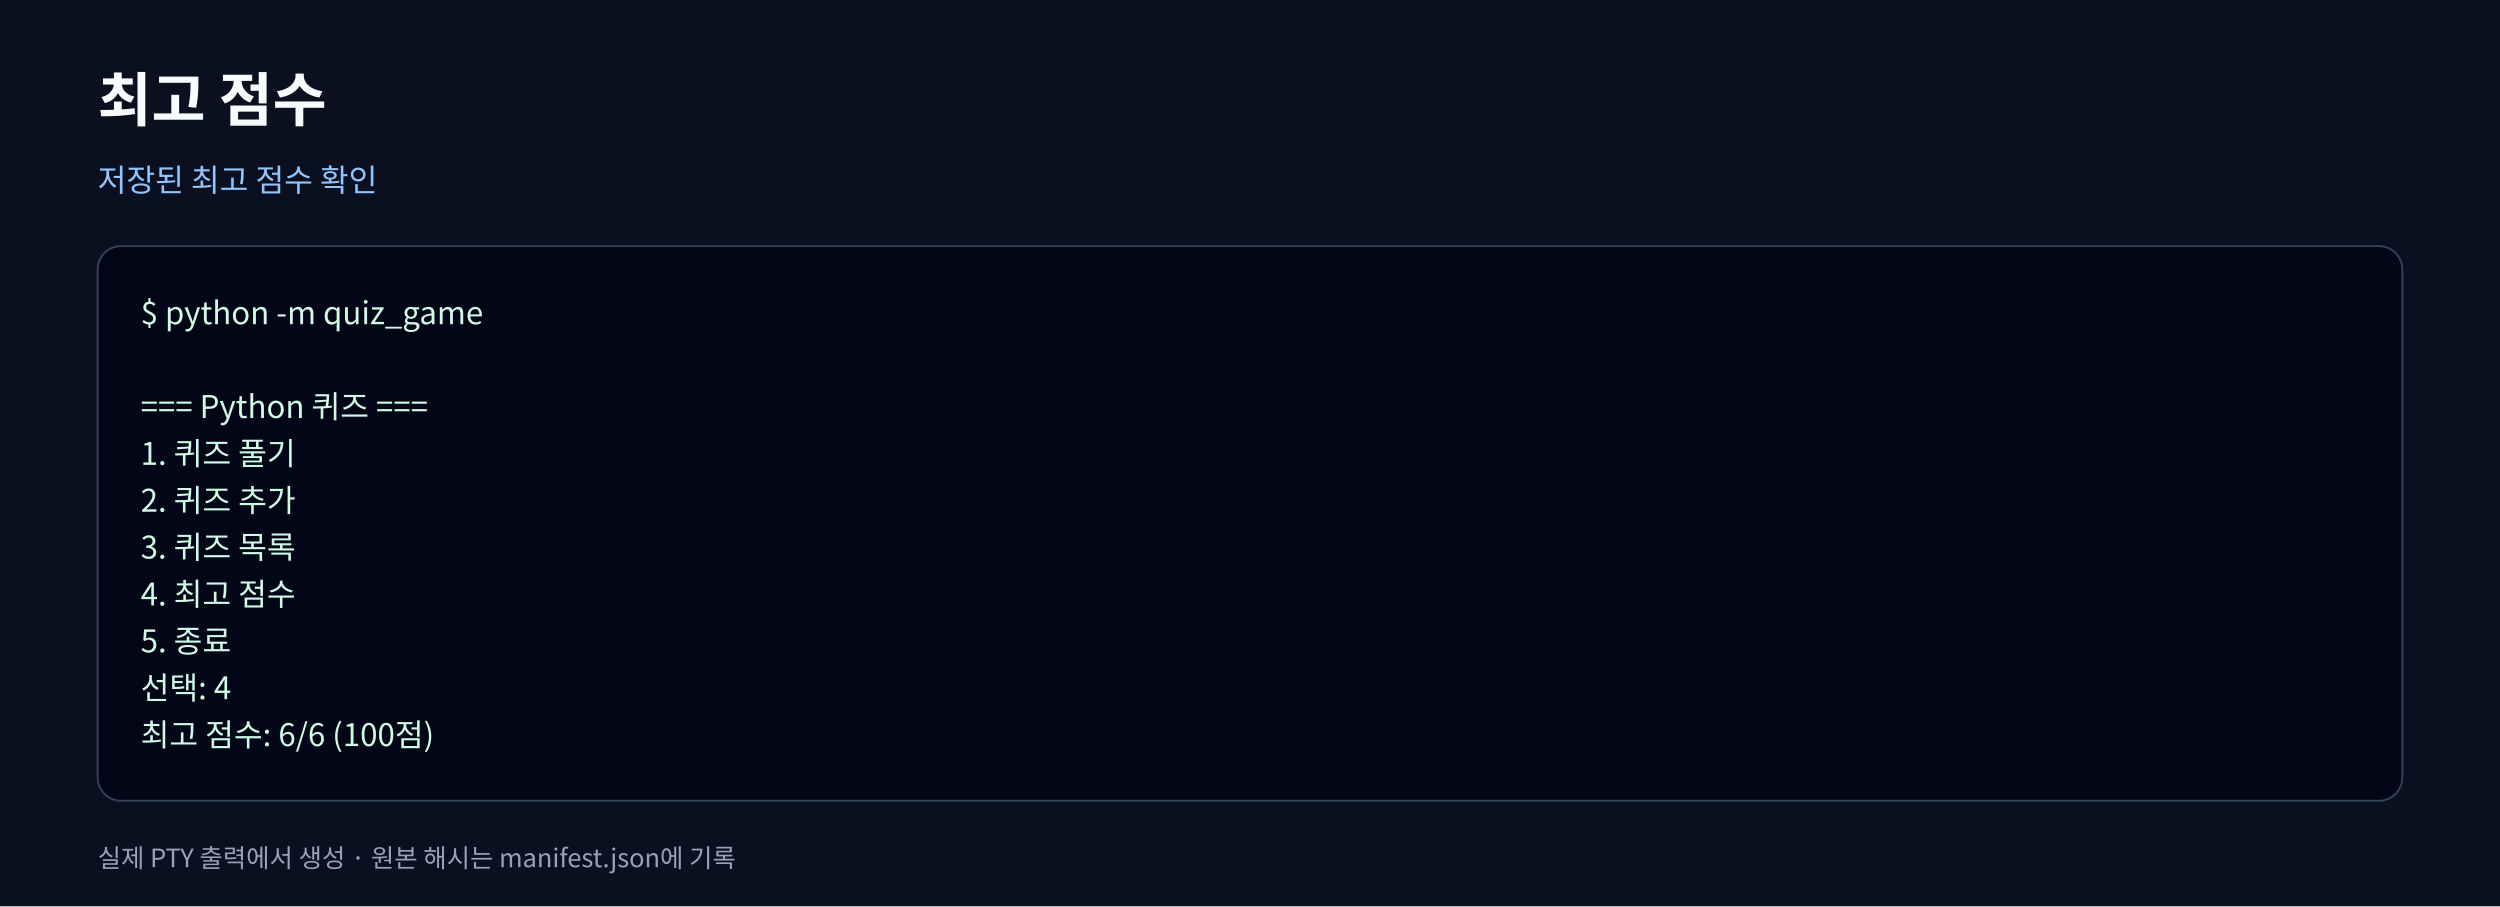
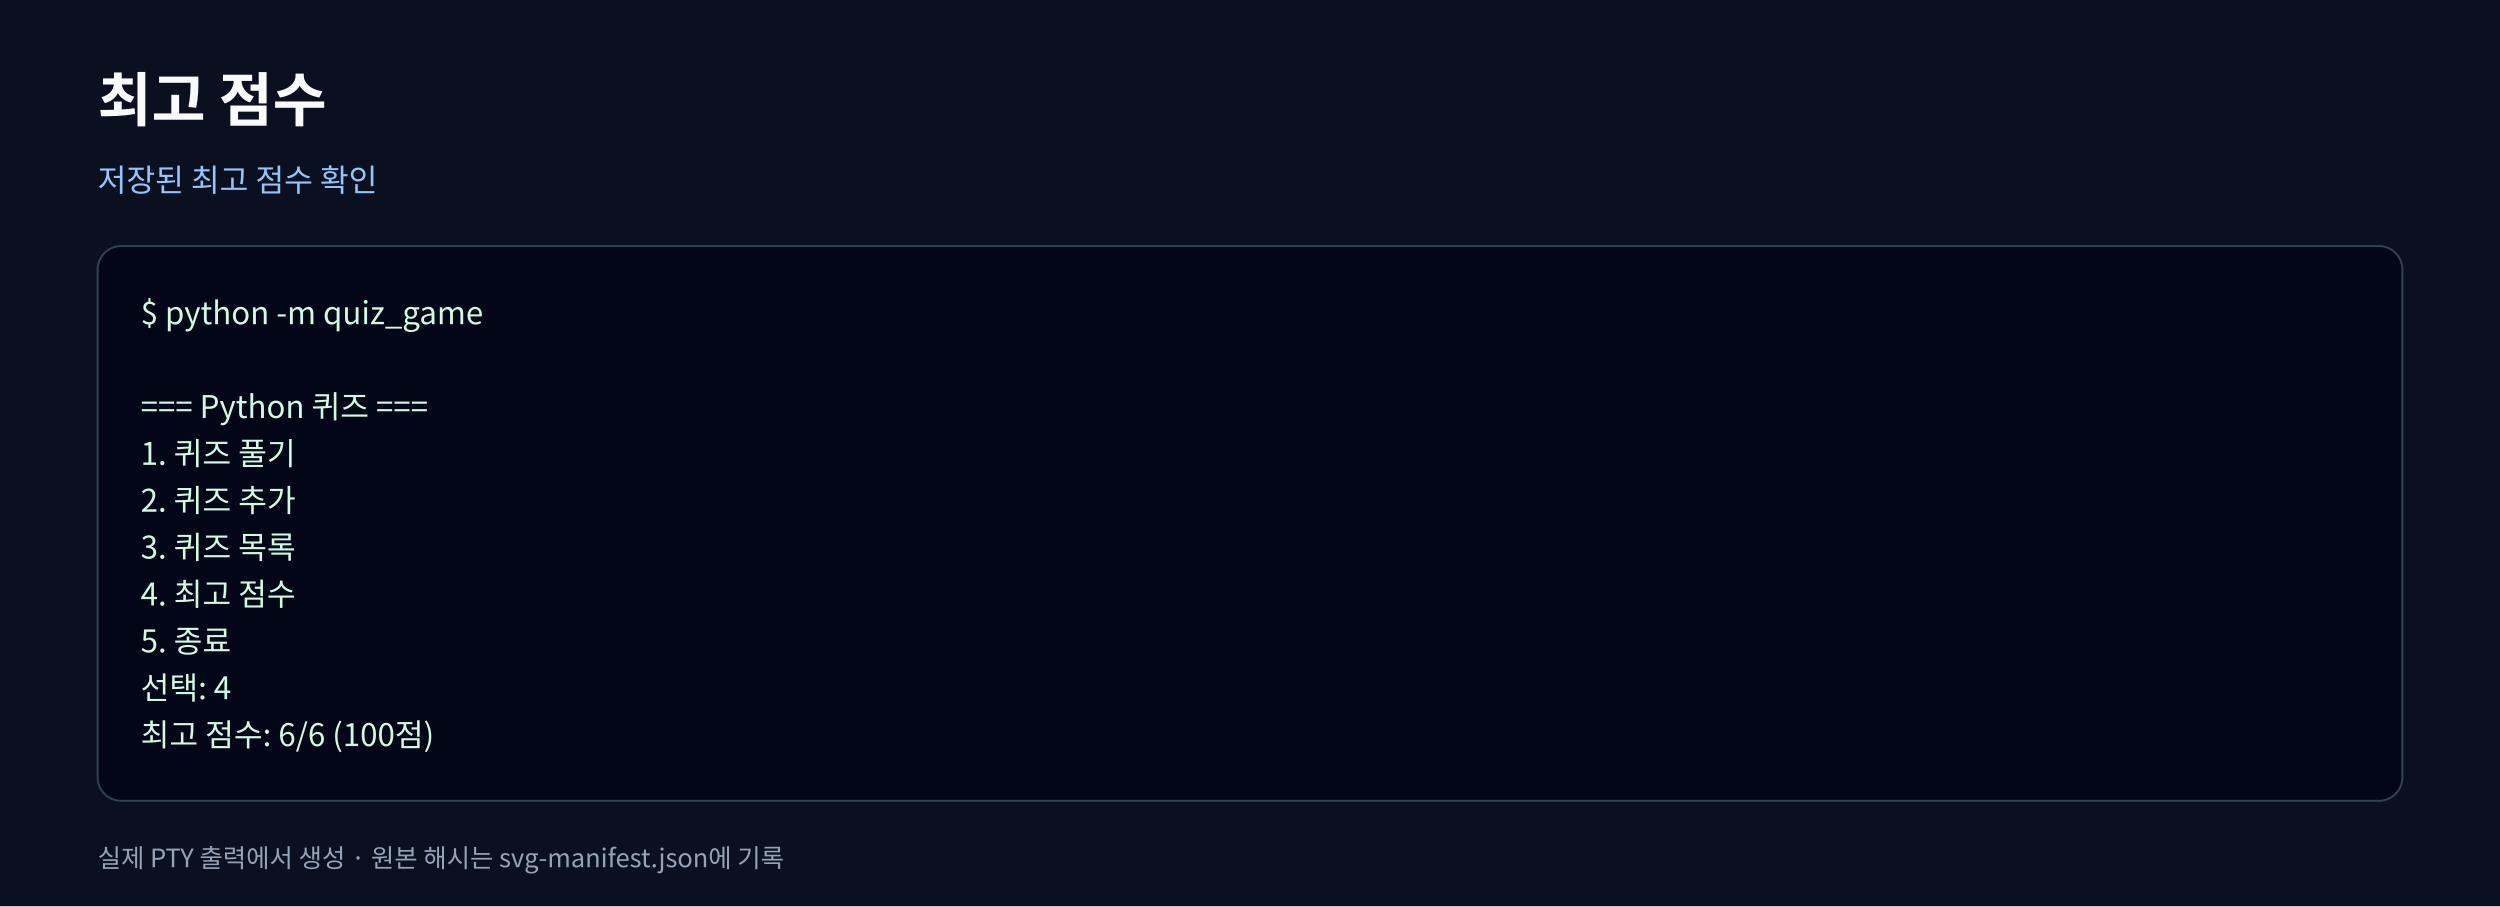
<svg xmlns="http://www.w3.org/2000/svg" width="1280" height="464" viewBox="0 0 1280 464">
  <rect width="1280" height="464" fill="#0b1020" />
  <text x="50" y="62" fill="#f8fafc" font-family="Noto Sans CJK KR" font-size="30" font-weight="700">최고 점수</text>
  <text x="50" y="98" fill="#93c5fd" font-family="Noto Sans CJK KR" font-size="16">저장된 최고 점수 확인</text>
  <rect x="50" y="126" width="1180" height="284" rx="12" fill="#020617" stroke="#334155" />
  <text fill="#d1fae5" font-family="Noto Sans CJK KR" font-size="16">
    <tspan x="72" y="166">$ python -m quiz_game</tspan>
    <tspan x="72" y="190" />
    <tspan x="72" y="214">=== Python 퀴즈 ===</tspan>
    <tspan x="72" y="238">1. 퀴즈 풀기</tspan>
    <tspan x="72" y="262">2. 퀴즈 추가</tspan>
    <tspan x="72" y="286">3. 퀴즈 목록</tspan>
    <tspan x="72" y="310">4. 최고 점수</tspan>
    <tspan x="72" y="334">5. 종료</tspan>
    <tspan x="72" y="358">선택: 4</tspan>
    <tspan x="72" y="382">최고 점수: 6/6 (100점)</tspan>
  </text>
-   <text x="50" y="444" fill="#94a3b8" font-family="Noto Sans CJK KR" font-size="13">실제 PTY 출력에서 생성 · 원본 해시는 manifest.json에 기록</text>
+   <text x="50" y="444" fill="#94a3b8" font-family="Noto Sans CJK KR" font-size="13">실제 PTY 출력에서 생성 · 원본 해시는 svg-manifest.json에 기록</text>
</svg>
